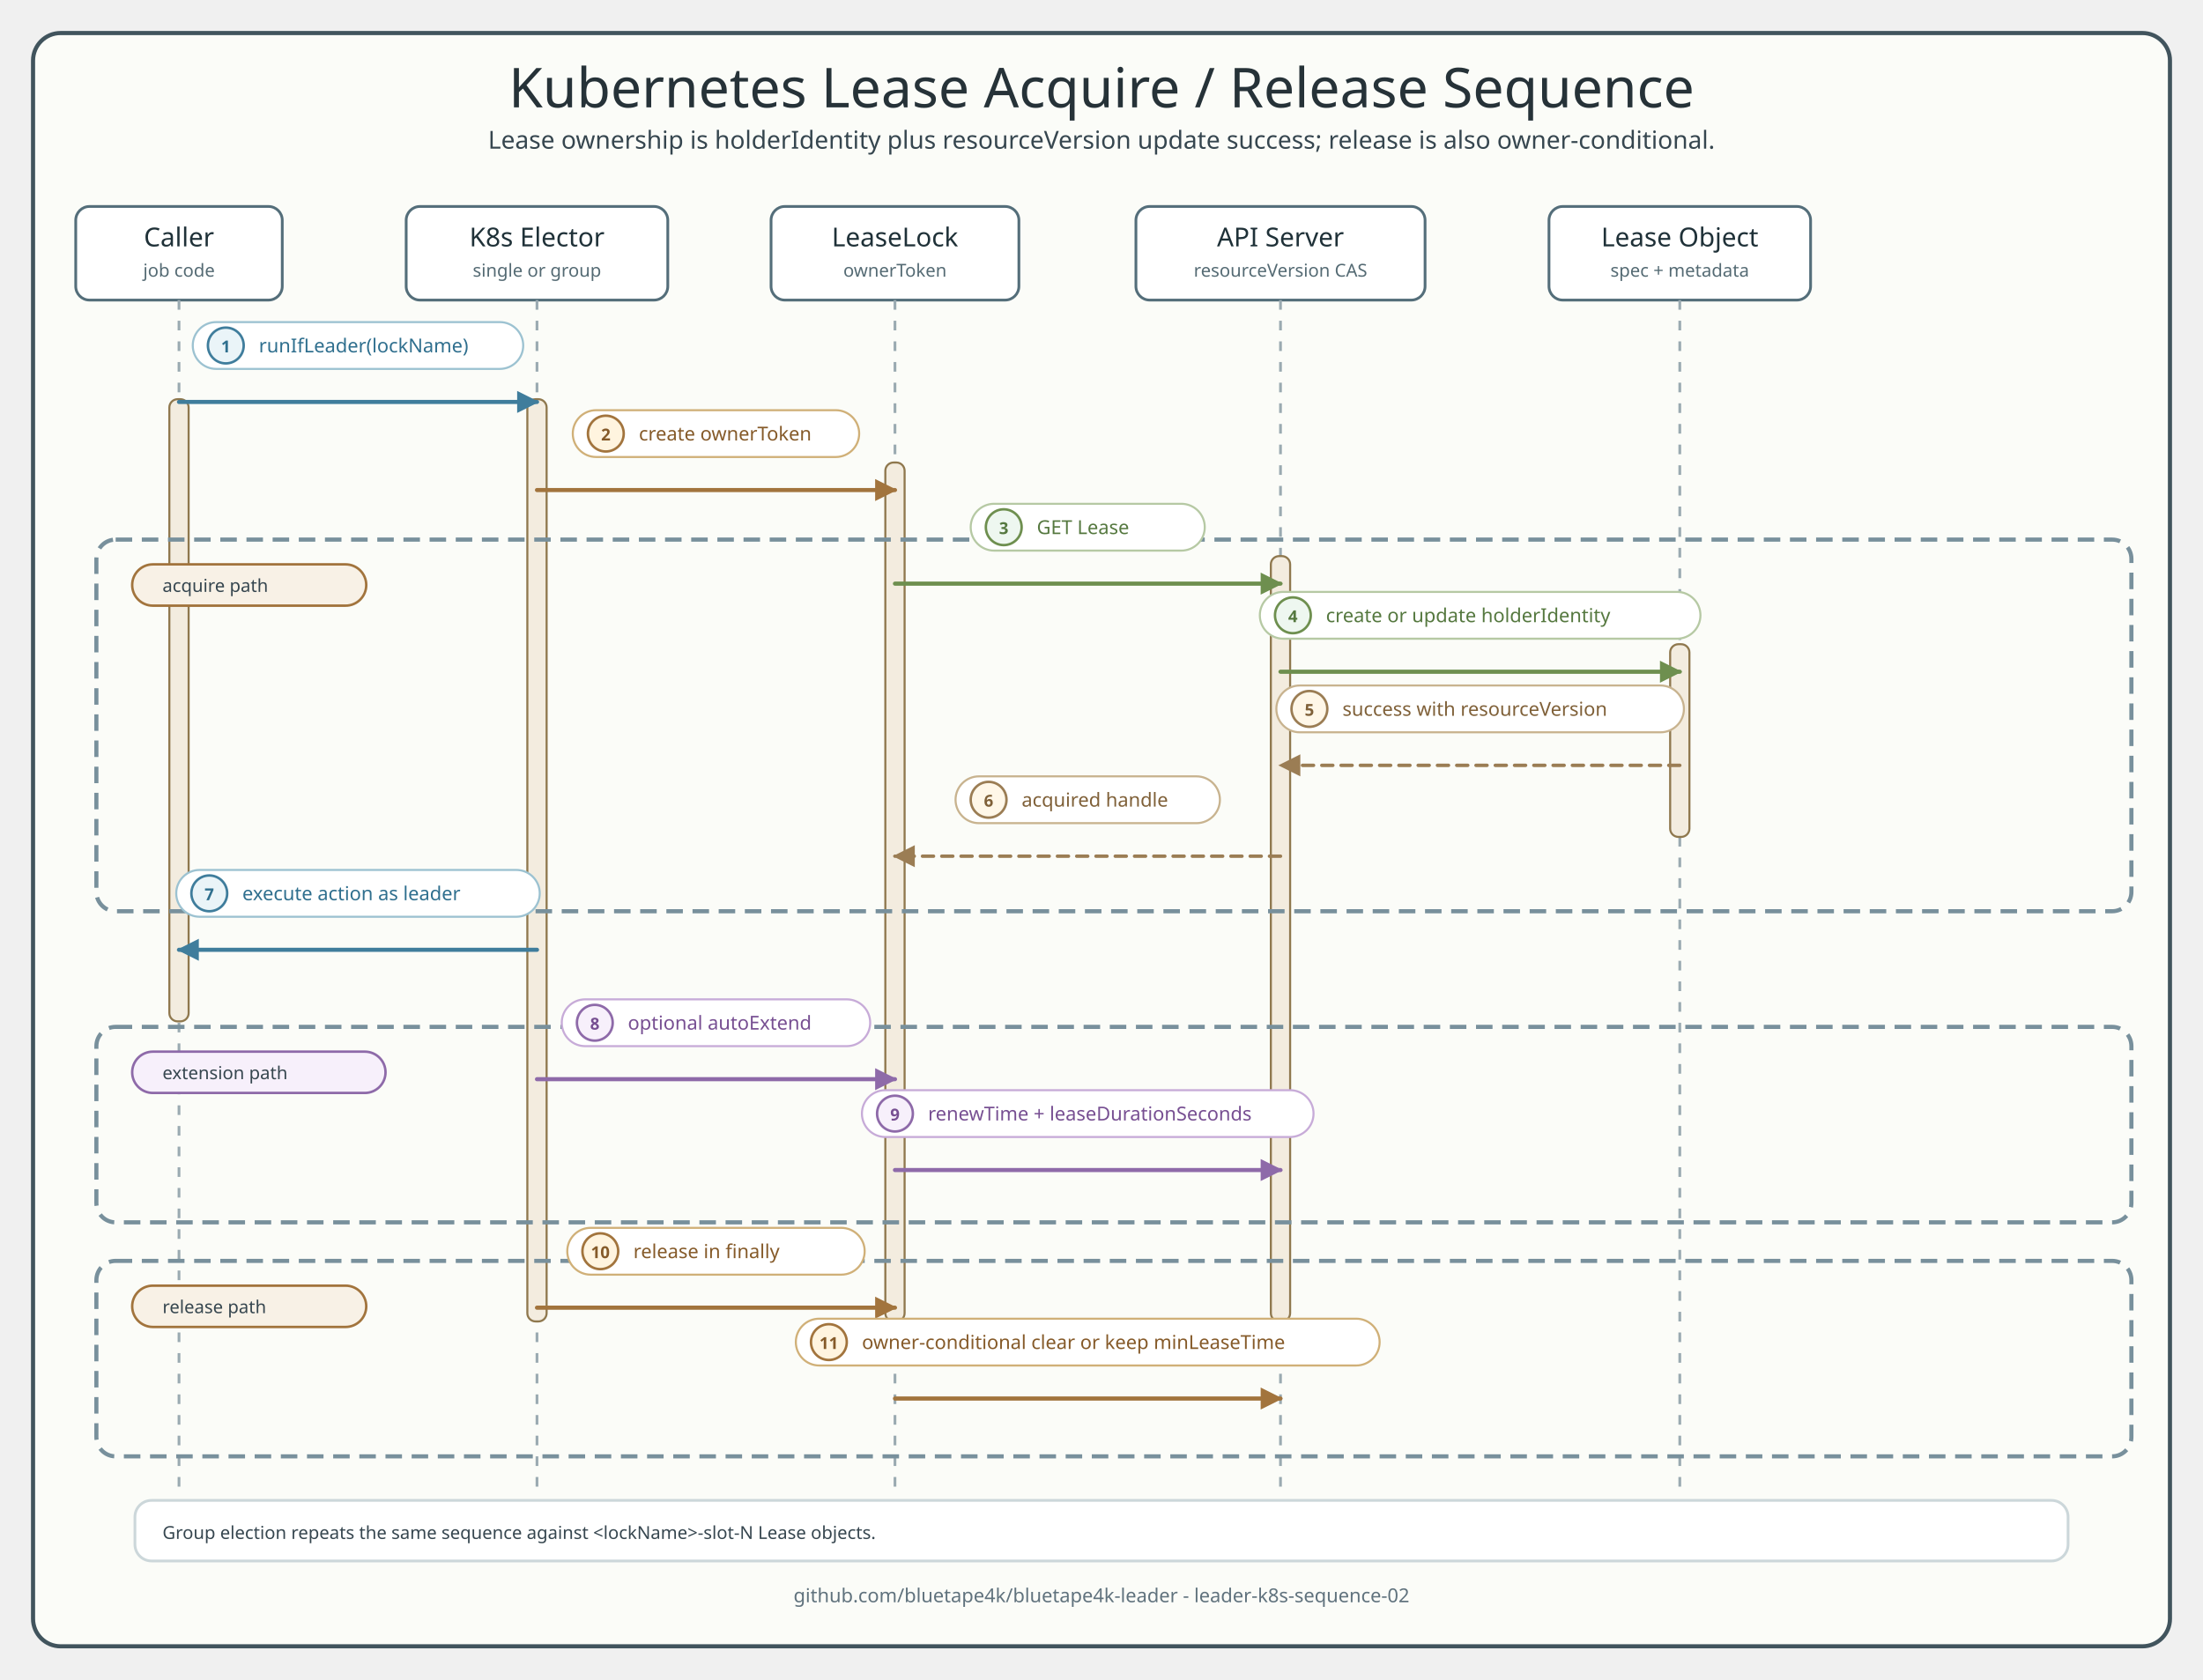
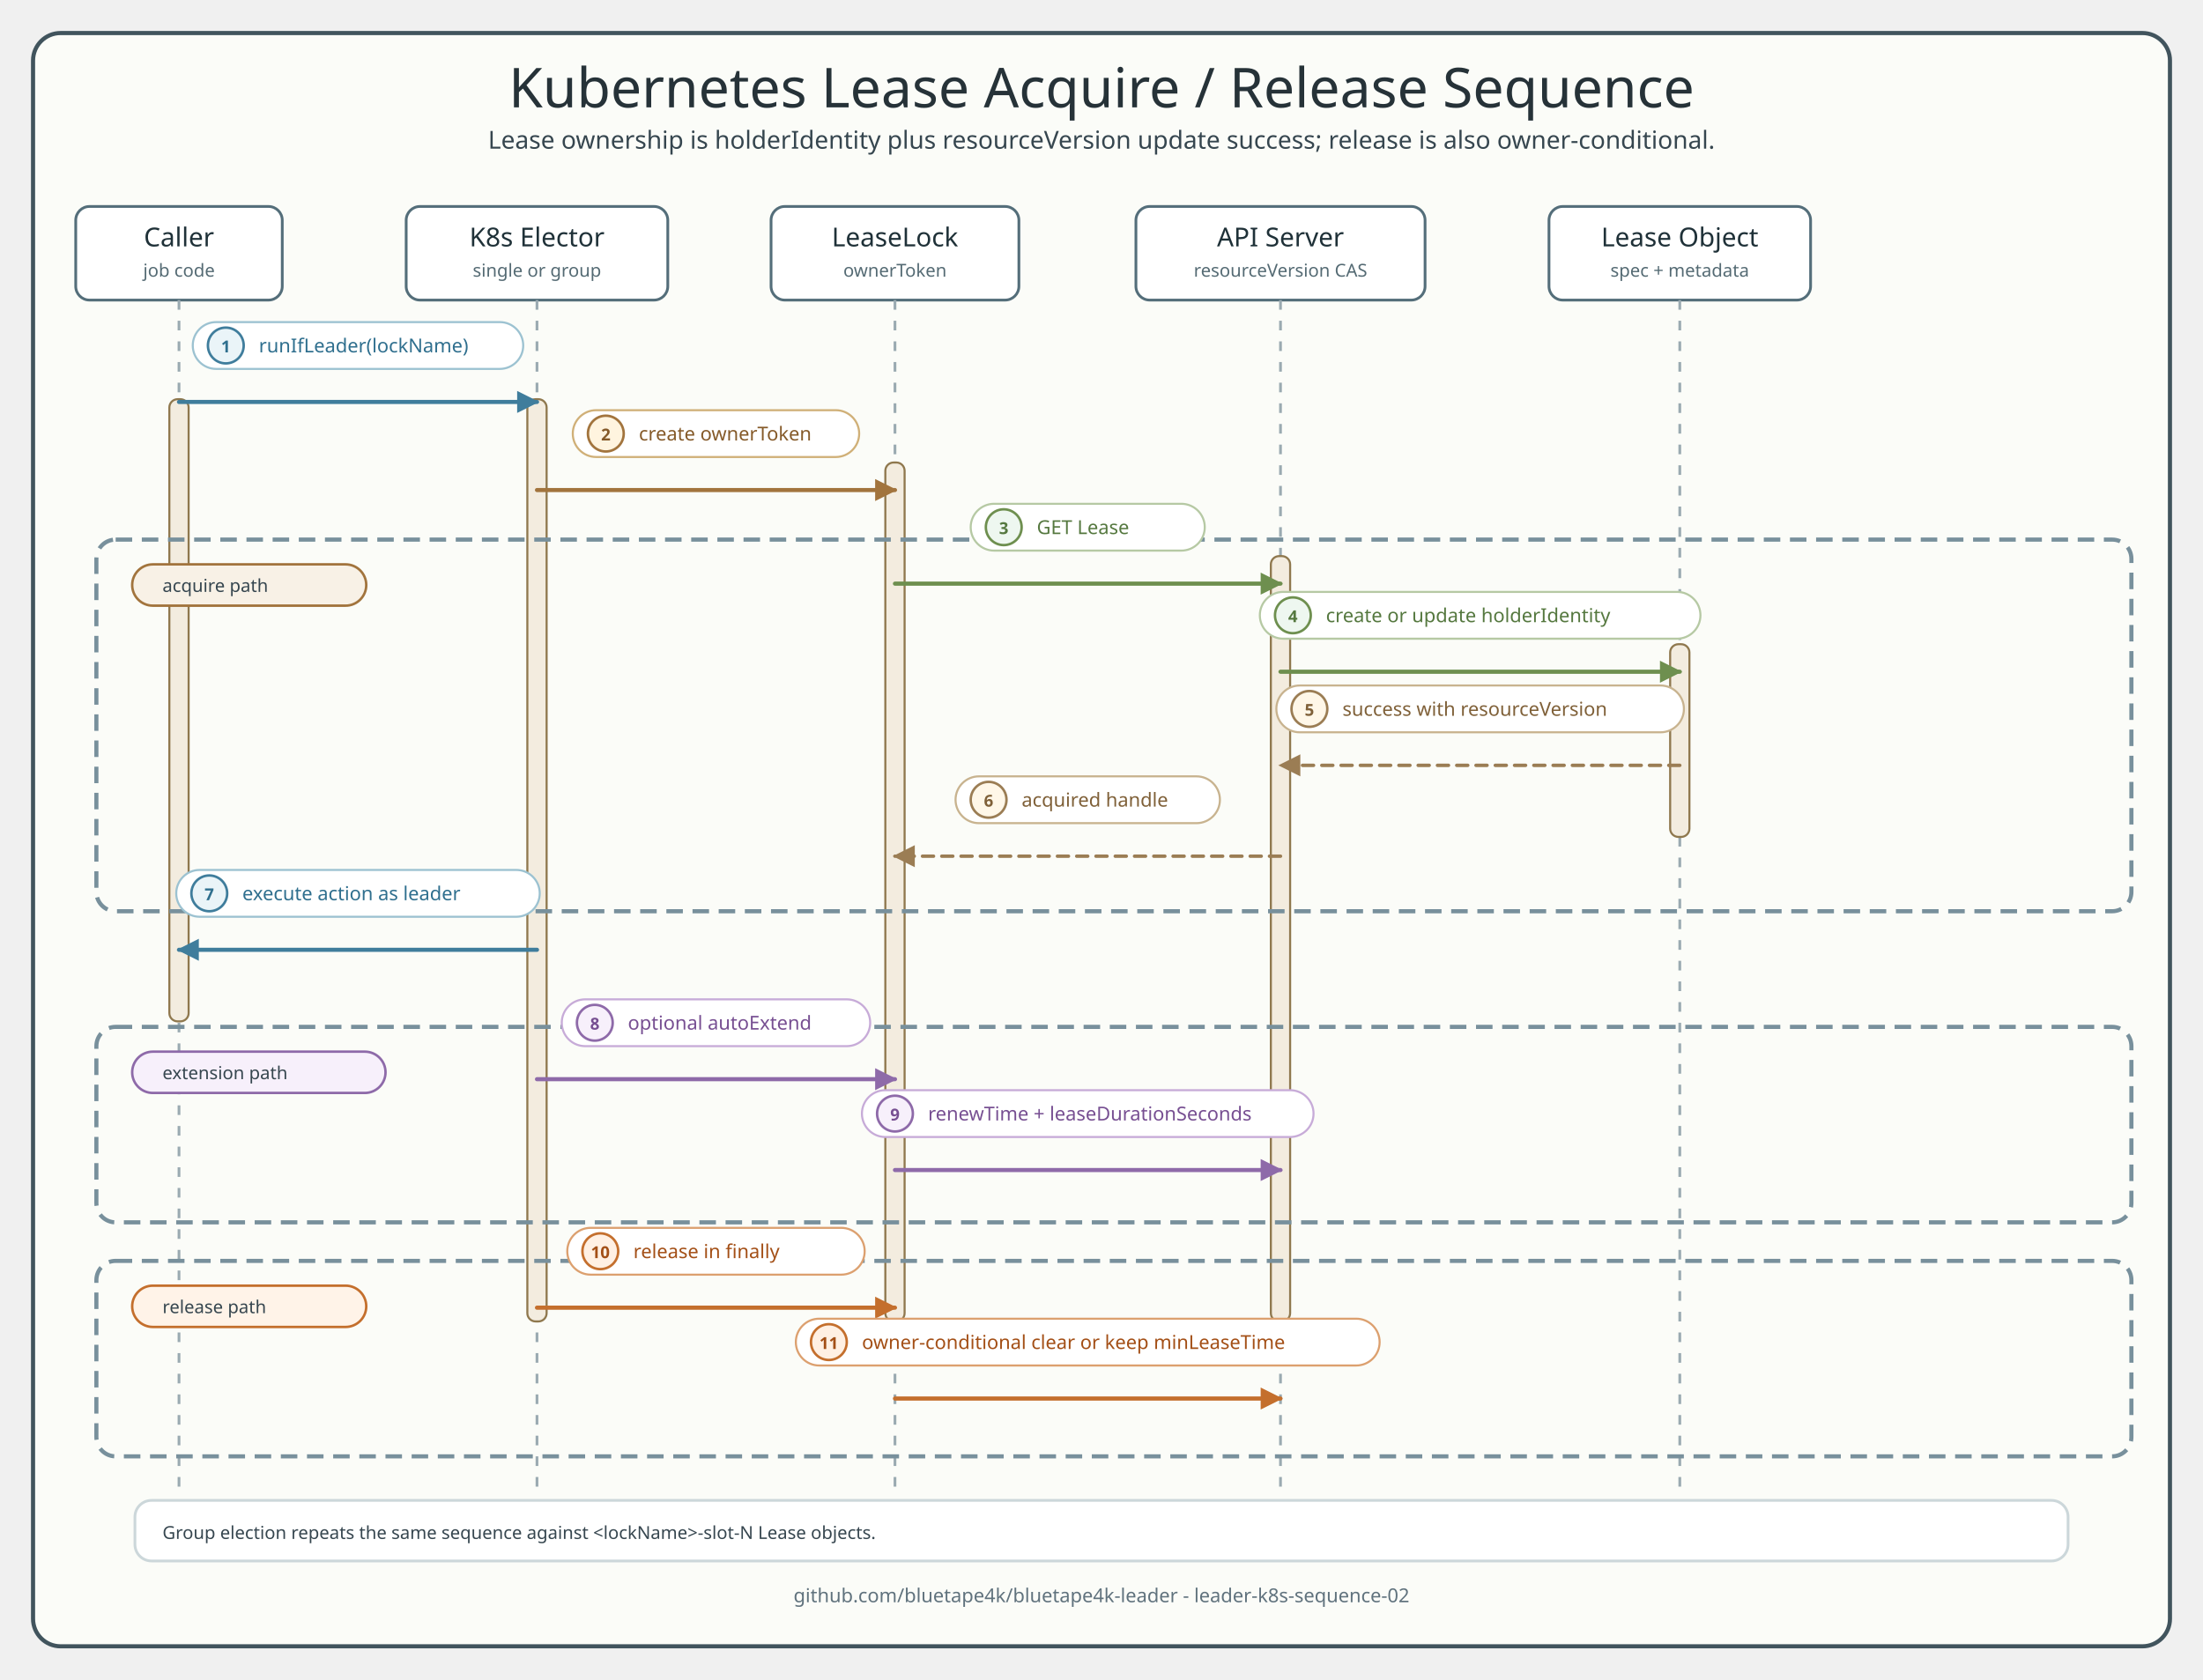
<svg xmlns="http://www.w3.org/2000/svg" width="1600" height="1220" viewBox="0 0 1600 1220" role="img" aria-labelledby="title desc">
  <defs>
    <style>
      .title { font-family: "Architects Daughter"; font-size: 40px; fill: #263238; }
      .subtitle, .msg, .note, .footer { font-family: "Comic Mono"; fill: #36464f; }
      .subtitle { font-size: 18px; }
      .participant { font-family: "Architects Daughter"; font-size: 19px; fill: #1f3138; }
      .role { font-family: "Comic Mono"; font-size: 13px; fill: #546a73; }
      .msg { font-size: 14px; }
      .note { font-size: 13px; }
      .footer { font-size: 14px; fill: #60727d; }
      .frame { fill: #fbfcf8; stroke: #41545d; stroke-width: 3; }
      .header { fill: #ffffff; stroke: #546e7a; stroke-width: 2; }
      .lifeline { stroke: #9aaab1; stroke-width: 2; stroke-dasharray: 7 8; }
      .activation { fill: #f3ecdf; stroke: #8f784e; stroke-width: 1.5; }
      .call { fill: none; stroke: #3f7d9c; stroke-width: 3; marker-end: url(#arrowCall); stroke-linecap: round; stroke-linejoin: round; }
      .slot { fill: none; stroke: #a2743d; stroke-width: 3; marker-end: url(#arrowSlot); stroke-linecap: round; stroke-linejoin: round; }
+       .release { fill: none; stroke: #c46f2d; stroke-width: 3; marker-end: url(#arrowRelease); stroke-linecap: round; stroke-linejoin: round; }
      .state { fill: none; stroke: #6e8f4f; stroke-width: 3; marker-end: url(#arrowState); stroke-linecap: round; stroke-linejoin: round; }
      .return { fill: none; stroke: #9b7d54; stroke-width: 2.5; stroke-dasharray: 8 6; marker-end: url(#arrowReturn); stroke-linecap: round; stroke-linejoin: round; }
      .wait { fill: none; stroke: #8e6aa9; stroke-width: 3; marker-end: url(#arrowWait); stroke-linecap: round; stroke-linejoin: round; }
      .skip { fill: none; stroke: #b86868; stroke-width: 3; marker-end: url(#arrowSkip); stroke-linecap: round; stroke-linejoin: round; }
      .alt { fill: none; stroke: #78909c; stroke-width: 3; stroke-dasharray: 12 7; }
      .branchDivider { stroke: #78909c; stroke-width: 3; stroke-dasharray: 12 8; }
      .label { fill: #ffffff; stroke: #d7e0e4; stroke-width: 1.5; }
      .label.callLabel { stroke: #9cc2d1; }
      .label.slotLabel { stroke: #d0b078; }
+       .label.releaseLabel { stroke: #dca06f; }
      .label.stateLabel { stroke: #b6c9a4; }
      .label.returnLabel { stroke: #c8b38f; }
      .label.waitLabel { stroke: #c7abd8; }
      .label.skipLabel { stroke: #d9abab; }
      .branchOk { fill: #f8f1e6; stroke: #a2743d; stroke-width: 1.8; }
+       .branchRelease { fill: #fff3e8; stroke: #c46f2d; stroke-width: 1.8; }
      .branchWait { fill: #f7f0fb; stroke: #8e6aa9; stroke-width: 1.8; }
      .branchSkip { fill: #fff5f5; stroke: #b86868; stroke-width: 3; }
      .badge { stroke-width: 1.8; }
      .badge.callBadge { fill: #eaf4f8; stroke: #3f7d9c; }
      .badge.slotBadge { fill: #fff4df; stroke: #a2743d; }
+       .badge.releaseBadge { fill: #fff0e3; stroke: #c46f2d; }
      .badge.stateBadge { fill: #eef7f0; stroke: #6e8f4f; }
      .badge.returnBadge { fill: #fff7e8; stroke: #9b7d54; }
      .badge.waitBadge { fill: #f7f0fb; stroke: #8e6aa9; }
      .badge.skipBadge { fill: #fff0f0; stroke: #b86868; }
      .badgeText { font-family: "Comic Mono"; font-size: 12px; font-weight: 700; }
      .msg.callText, .badgeText.callText { fill: #2f6f8e; }
      .msg.slotText, .badgeText.slotText { fill: #855a29; }
+       .msg.releaseText, .badgeText.releaseText { fill: #a34f16; }
      .msg.stateText, .badgeText.stateText { fill: #55783f; }
      .msg.returnText, .badgeText.returnText { fill: #7f6038; }
      .msg.waitText, .badgeText.waitText { fill: #774f92; }
      .msg.skipText, .badgeText.skipText { fill: #9d4f4f; }
    </style>
    <marker viewBox="0 0 10 10" markerUnits="userSpaceOnUse" id="arrowCall" markerWidth="16" markerHeight="16" refX="9" refY="5" orient="auto" data-role="sequence" data-tip-direction="positive-x">
      <path d="M 0 0 L 10 5 L 0 10 Z" fill="#3f7d9c" stroke="#3f7d9c" stroke-width="0" stroke-dasharray="none" style="stroke-dasharray:none!important" />
    </marker>
    <marker viewBox="0 0 10 10" markerUnits="userSpaceOnUse" id="arrowSlot" markerWidth="16" markerHeight="16" refX="9" refY="5" orient="auto" data-role="sequence" data-tip-direction="positive-x">
      <path d="M 0 0 L 10 5 L 0 10 Z" fill="#a2743d" stroke="#a2743d" stroke-width="0" stroke-dasharray="none" style="stroke-dasharray:none!important" />
+     </marker>
+     <marker viewBox="0 0 10 10" markerUnits="userSpaceOnUse" id="arrowRelease" markerWidth="16" markerHeight="16" refX="9" refY="5" orient="auto" data-role="sequence" data-tip-direction="positive-x">
+       <path d="M 0 0 L 10 5 L 0 10 Z" fill="#c46f2d" stroke="#c46f2d" stroke-width="0" stroke-dasharray="none" style="stroke-dasharray:none!important" />
    </marker>
    <marker viewBox="0 0 10 10" markerUnits="userSpaceOnUse" id="arrowState" markerWidth="16" markerHeight="16" refX="9" refY="5" orient="auto" data-role="sequence" data-tip-direction="positive-x">
      <path d="M 0 0 L 10 5 L 0 10 Z" fill="#6e8f4f" stroke="#6e8f4f" stroke-width="0" stroke-dasharray="none" style="stroke-dasharray:none!important" />
    </marker>
    <marker viewBox="0 0 10 10" markerUnits="userSpaceOnUse" id="arrowReturn" markerWidth="16" markerHeight="16" refX="9" refY="5" orient="auto" data-role="sequence" data-tip-direction="positive-x">
      <path d="M 0 0 L 10 5 L 0 10 Z" fill="#9b7d54" stroke="#9b7d54" stroke-width="0" stroke-dasharray="none" style="stroke-dasharray:none!important" />
    </marker>
    <marker viewBox="0 0 10 10" markerUnits="userSpaceOnUse" id="arrowWait" markerWidth="16" markerHeight="16" refX="9" refY="5" orient="auto" data-role="sequence" data-tip-direction="positive-x">
      <path d="M 0 0 L 10 5 L 0 10 Z" fill="#8e6aa9" stroke="#8e6aa9" stroke-width="0" stroke-dasharray="none" style="stroke-dasharray:none!important" />
    </marker>
    <marker viewBox="0 0 10 10" markerUnits="userSpaceOnUse" id="arrowSkip" markerWidth="16" markerHeight="16" refX="9" refY="5" orient="auto" data-role="sequence" data-tip-direction="positive-x">
      <path d="M 0 0 L 10 5 L 0 10 Z" fill="#b86868" stroke="#b86868" stroke-width="0" stroke-dasharray="none" style="stroke-dasharray:none!important" />
    </marker>
  </defs>
  <rect x="24" y="24" width="1552" height="1172" rx="20" class="frame" />
  <text x="800" y="78" text-anchor="middle" class="title">Kubernetes Lease Acquire / Release Sequence</text>
  <text x="800" y="108" text-anchor="middle" class="subtitle">Lease ownership is holderIdentity plus resourceVersion update success; release is also owner-conditional.</text>
  <g>
    <rect x="55" y="150" width="150" height="68" rx="10" class="header" />
    <text x="130" y="179" text-anchor="middle" class="participant">Caller</text>
    <text x="130" y="201" text-anchor="middle" class="role">job code</text>
    <rect x="295" y="150" width="190" height="68" rx="10" class="header" />
    <text x="390" y="179" text-anchor="middle" class="participant">K8s Elector</text>
    <text x="390" y="201" text-anchor="middle" class="role">single or group</text>
    <rect x="560" y="150" width="180" height="68" rx="10" class="header" />
    <text x="650" y="179" text-anchor="middle" class="participant">LeaseLock</text>
    <text x="650" y="201" text-anchor="middle" class="role">ownerToken</text>
    <rect x="825" y="150" width="210" height="68" rx="10" class="header" />
    <text x="930" y="179" text-anchor="middle" class="participant">API Server</text>
    <text x="930" y="201" text-anchor="middle" class="role">resourceVersion CAS</text>
    <rect x="1125" y="150" width="190" height="68" rx="10" class="header" />
    <text x="1220" y="179" text-anchor="middle" class="participant">Lease Object</text>
    <text x="1220" y="201" text-anchor="middle" class="role">spec + metadata</text>
  </g>
  <line x1="130" y1="218" x2="130" y2="1086" class="lifeline" />
  <line x1="390" y1="218" x2="390" y2="1086" class="lifeline" />
  <line x1="650" y1="218" x2="650" y2="1086" class="lifeline" />
  <line x1="930" y1="218" x2="930" y2="1086" class="lifeline" />
  <line x1="1220" y1="218" x2="1220" y2="1086" class="lifeline" />
  <rect x="123" y="290" width="14" height="452" rx="6" class="activation" />
  <rect x="383" y="290" width="14" height="670" rx="6" class="activation" />
  <rect x="643" y="336" width="14" height="624" rx="6" class="activation" />
  <rect x="923" y="404" width="14" height="556" rx="6" class="activation" />
  <rect x="1213" y="468" width="14" height="140" rx="6" class="activation" />
  <rect x="70" y="392" width="1478" height="270" rx="14" class="alt" />
  <rect x="96" y="410" width="170" height="30" rx="15" class="branchOk" />
  <text x="118" y="430" class="note">acquire path</text>
  <rect x="70" y="746" width="1478" height="142" rx="14" class="alt" />
  <rect x="96" y="764" width="184" height="30" rx="15" class="branchWait" />
  <text x="118" y="784" class="note">extension path</text>
  <rect x="70" y="916" width="1478" height="142" rx="14" class="alt" />
-   <rect x="96" y="934" width="170" height="30" rx="15" class="branchOk" />
+   <rect x="96" y="934" width="170" height="30" rx="15" class="branchRelease" />
  <text x="118" y="954" class="note">release path</text>
  <rect x="140" y="234" width="240" height="34" rx="17" class="label callLabel" />
  <circle cx="164" cy="251" r="13" class="badge callBadge" />
  <text x="164" y="256" text-anchor="middle" class="badgeText callText">1</text>
  <text x="188" y="256" class="msg callText">runIfLeader(lockName)</text>
  <path d="M 130 292 L 390 292" class="call" />
  <rect x="416" y="298" width="208" height="34" rx="17" class="label slotLabel" />
  <circle cx="440" cy="315" r="13" class="badge slotBadge" />
  <text x="440" y="320" text-anchor="middle" class="badgeText slotText">2</text>
  <text x="464" y="320" class="msg slotText">create ownerToken</text>
  <path d="M 390 356 L 650 356" class="slot" />
  <rect x="705" y="366" width="170" height="34" rx="17" class="label stateLabel" />
  <circle cx="729" cy="383" r="13" class="badge stateBadge" />
  <text x="729" y="388" text-anchor="middle" class="badgeText stateText">3</text>
  <text x="753" y="388" class="msg stateText">GET Lease</text>
  <path d="M 650 424 L 930 424" class="state" />
  <rect x="915" y="430" width="320" height="34" rx="17" class="label stateLabel" />
  <circle cx="939" cy="447" r="13" class="badge stateBadge" />
  <text x="939" y="452" text-anchor="middle" class="badgeText stateText">4</text>
  <text x="963" y="452" class="msg stateText">create or update holderIdentity</text>
  <path d="M 930 488 L 1220 488" class="state" />
  <rect x="927" y="498" width="296" height="34" rx="17" class="label returnLabel" />
  <circle cx="951" cy="515" r="13" class="badge returnBadge" />
  <text x="951" y="520" text-anchor="middle" class="badgeText returnText">5</text>
  <text x="975" y="520" class="msg returnText">success with resourceVersion</text>
  <path d="M 1220 556 L 930 556" class="return" />
  <rect x="694" y="564" width="192" height="34" rx="17" class="label returnLabel" />
  <circle cx="718" cy="581" r="13" class="badge returnBadge" />
  <text x="718" y="586" text-anchor="middle" class="badgeText returnText">6</text>
  <text x="742" y="586" class="msg returnText">acquired handle</text>
  <path d="M 930 622 L 650 622" class="return" />
  <rect x="128" y="632" width="264" height="34" rx="17" class="label callLabel" />
  <circle cx="152" cy="649" r="13" class="badge callBadge" />
  <text x="152" y="654" text-anchor="middle" class="badgeText callText">7</text>
  <text x="176" y="654" class="msg callText">execute action as leader</text>
  <path d="M 390 690 L 130 690" class="call" />
  <rect x="408" y="726" width="224" height="34" rx="17" class="label waitLabel" />
  <circle cx="432" cy="743" r="13" class="badge waitBadge" />
  <text x="432" y="748" text-anchor="middle" class="badgeText waitText">8</text>
  <text x="456" y="748" class="msg waitText">optional autoExtend</text>
  <path d="M 390 784 L 650 784" class="wait" />
  <rect x="626" y="792" width="328" height="34" rx="17" class="label waitLabel" />
  <circle cx="650" cy="809" r="13" class="badge waitBadge" />
  <text x="650" y="814" text-anchor="middle" class="badgeText waitText">9</text>
  <text x="674" y="814" class="msg waitText">renewTime + leaseDurationSeconds</text>
  <path d="M 650 850 L 930 850" class="wait" />
-   <rect x="412" y="892" width="216" height="34" rx="17" class="label slotLabel" />
-   <circle cx="436" cy="909" r="13" class="badge slotBadge" />
-   <text x="436" y="914" text-anchor="middle" class="badgeText slotText">10</text>
-   <text x="460" y="914" class="msg slotText">release in finally</text>
-   <path d="M 390 950 L 650 950" class="slot" />
-   <rect x="578" y="958" width="424" height="34" rx="17" class="label slotLabel" />
-   <circle cx="602" cy="975" r="13" class="badge slotBadge" />
-   <text x="602" y="980" text-anchor="middle" class="badgeText slotText">11</text>
-   <text x="626" y="980" class="msg slotText">owner-conditional clear or keep minLeaseTime</text>
-   <path d="M 650 1016 L 930 1016" class="slot" />
+   <rect x="412" y="892" width="216" height="34" rx="17" class="label releaseLabel" />
+   <circle cx="436" cy="909" r="13" class="badge releaseBadge" />
+   <text x="436" y="914" text-anchor="middle" class="badgeText releaseText">10</text>
+   <text x="460" y="914" class="msg releaseText">release in finally</text>
+   <path d="M 390 950 L 650 950" class="release" />
+   <rect x="578" y="958" width="424" height="34" rx="17" class="label releaseLabel" />
+   <circle cx="602" cy="975" r="13" class="badge releaseBadge" />
+   <text x="602" y="980" text-anchor="middle" class="badgeText releaseText">11</text>
+   <text x="626" y="980" class="msg releaseText">owner-conditional clear or keep minLeaseTime</text>
+   <path d="M 650 1016 L 930 1016" class="release" />
  <rect x="98" y="1090" width="1404" height="44" rx="12" fill="#ffffff" stroke="#ccd7da" stroke-width="2" />
  <text x="118" y="1118" class="note">Group election repeats the same sequence against &lt;lockName&gt;-slot-N Lease objects.</text>
  <text x="800" y="1164" text-anchor="middle" class="footer">github.com/bluetape4k/bluetape4k-leader - leader-k8s-sequence-02</text>
</svg>
